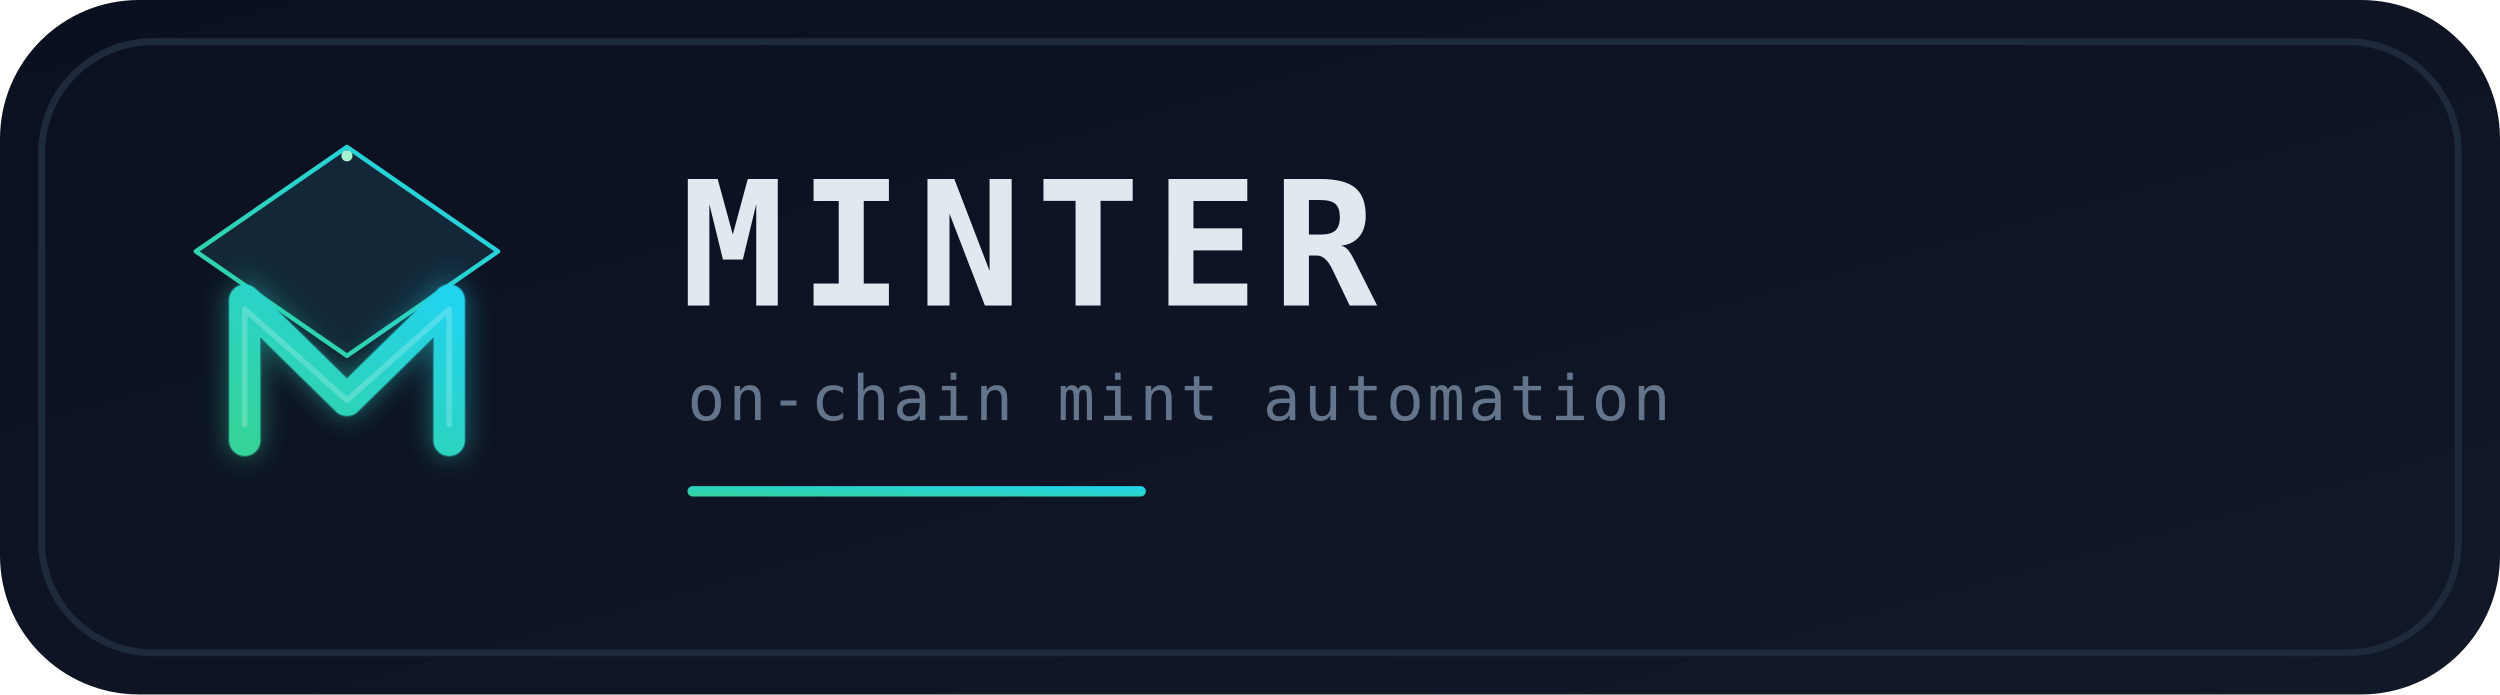
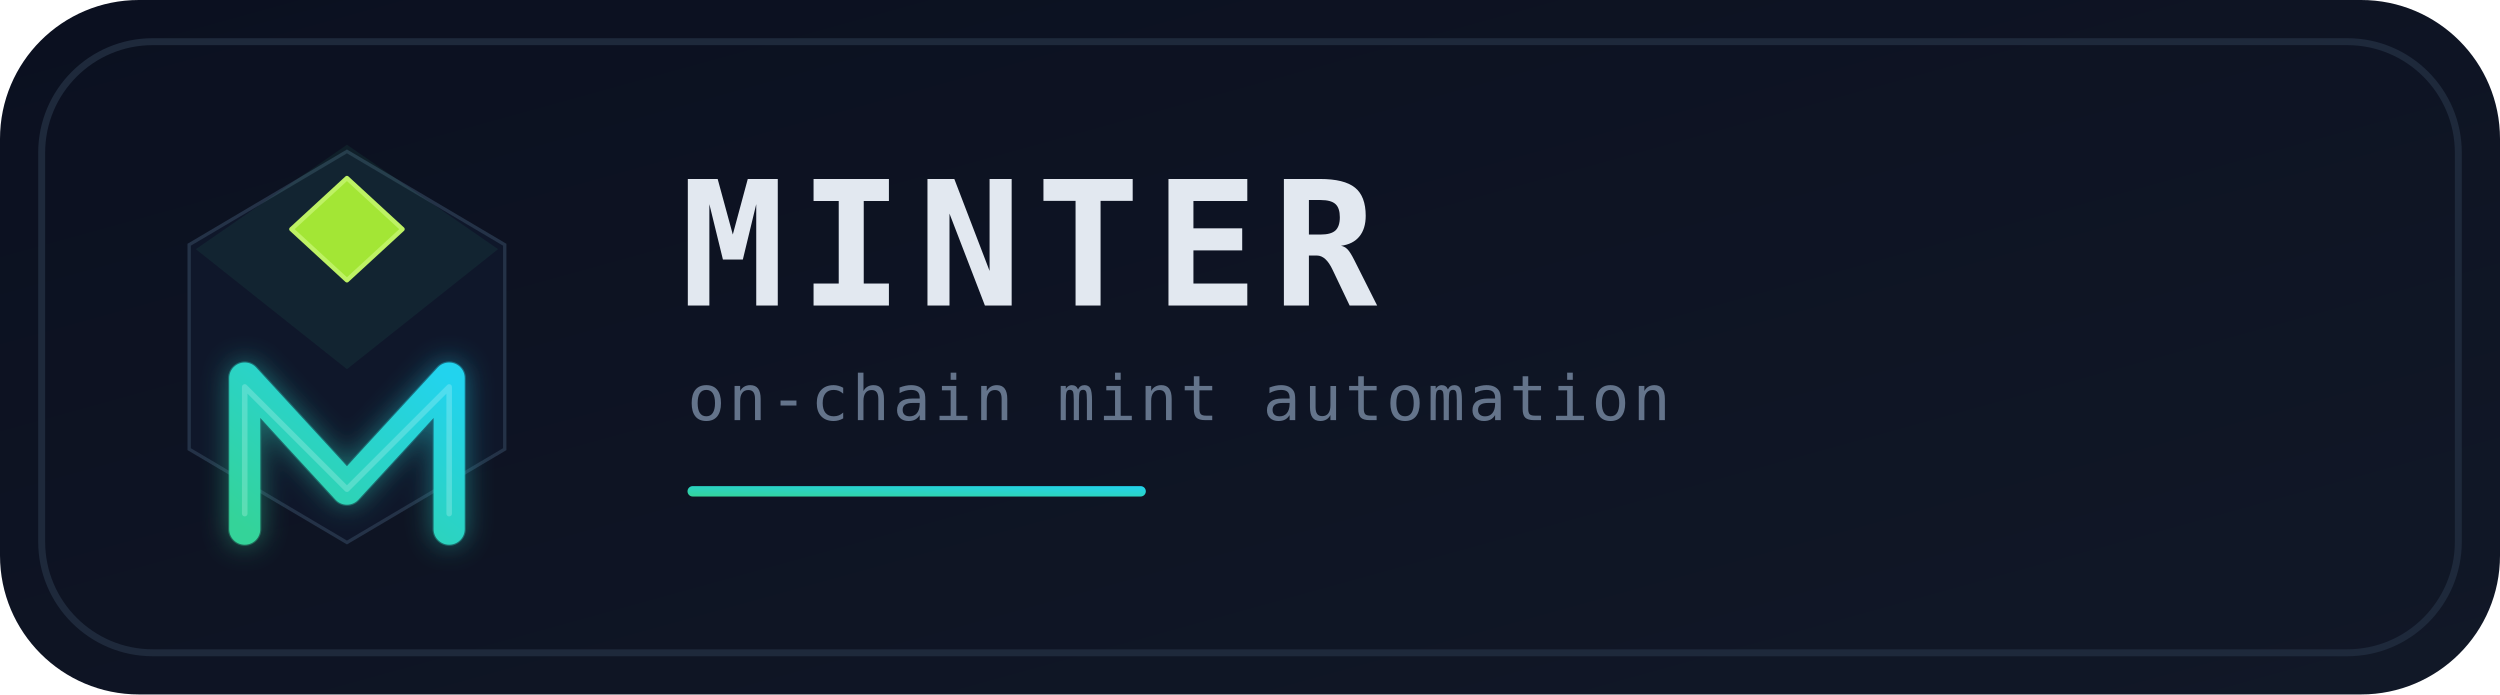
<svg xmlns="http://www.w3.org/2000/svg" viewBox="0 0 720 200" role="img" aria-labelledby="title desc">
  <defs>
    <linearGradient id="bg" x1="0" y1="0" x2="1" y2="1">
      <stop offset="0" stop-color="#0B1020" />
      <stop offset="1" stop-color="#111827" />
    </linearGradient>
    <linearGradient id="mint" x1="0" y1="1" x2="1" y2="0">
      <stop offset="0" stop-color="#34D399" />
      <stop offset="1" stop-color="#22D3EE" />
    </linearGradient>
    <filter id="glow" x="-30%" y="-30%" width="160%" height="160%">
      <feGaussianBlur stdDeviation="12" result="blur" />
      <feMerge>
        <feMergeNode in="blur" />
        <feMergeNode in="SourceGraphic" />
      </feMerge>
    </filter>
  </defs>
  <rect width="720" height="200" rx="40" fill="url(#bg)" />
  <rect x="12" y="12" width="696" height="176" rx="32" fill="none" stroke="#1E293B" stroke-width="2" />
  <g transform="translate(18 18) scale(0.32)">
-     <path d="M256 76 392 170 256 264 120 170Z" fill="#0F172A" stroke="url(#mint)" stroke-width="4" stroke-linejoin="round" />
-     <path d="M256 76 392 170 256 264 120 170Z" fill="url(#mint)" opacity="0.09" />
-     <path d="M256 76V264" fill="none" stroke="url(#mint)" stroke-width="3" opacity="0.22" />
+     <path d="M256 80 398 164 398 348 256 432 114 348 114 164Z" fill="#0F172A" stroke="#243247" stroke-width="3" />
+     <path d="M256 74 392 168 256 276 120 168Z" fill="#3DDC97" opacity="0.07" />
    <g filter="url(#glow)" opacity="0.45">
-       <path d="M164 340V214L256 304 348 214V340" fill="none" stroke="url(#mint)" stroke-width="30" stroke-linecap="round" stroke-linejoin="round" />
+       <path d="M164 420V284L256 384 348 284V420" fill="none" stroke="url(#mint)" stroke-width="30" stroke-linecap="round" stroke-linejoin="round" />
    </g>
-     <path d="M164 340V214L256 304 348 214V340" fill="none" stroke="url(#mint)" stroke-width="28" stroke-linecap="round" stroke-linejoin="round" />
-     <path d="M164 326V222L256 304 348 222V326" fill="none" stroke="#ECFEFF" stroke-width="5" stroke-linecap="round" stroke-linejoin="round" opacity="0.22" />
-     <circle cx="256" cy="84" r="5" fill="#A7F3D0" />
+     <path d="M164 420V284L256 384 348 284V420" fill="none" stroke="url(#mint)" stroke-width="28" stroke-linecap="round" stroke-linejoin="round" />
+     <path d="M164 406V292L256 384 348 292V406" fill="none" stroke="#ECFEFF" stroke-width="5" stroke-linecap="round" stroke-linejoin="round" opacity="0.22" />
+     <path d="M256 104 306 150 256 196 206 150Z" fill="#A3E635" />
+     <path d="M256 104 306 150 256 196 206 150Z" fill="none" stroke="#BEF264" stroke-width="4" stroke-linejoin="round" />
  </g>
  <text x="196" y="88" fill="#E2E8F0" font-family="ui-monospace, SFMono-Regular, Menlo, Consolas, monospace" font-size="50" font-weight="700" letter-spacing="4">MINTER</text>
  <text x="198" y="121" fill="#64748B" font-family="ui-monospace, SFMono-Regular, Menlo, Consolas, monospace" font-size="18" letter-spacing="1">on-chain mint automation</text>
  <rect x="198" y="140" width="132" height="3" rx="1.5" fill="url(#mint)" />
</svg>
